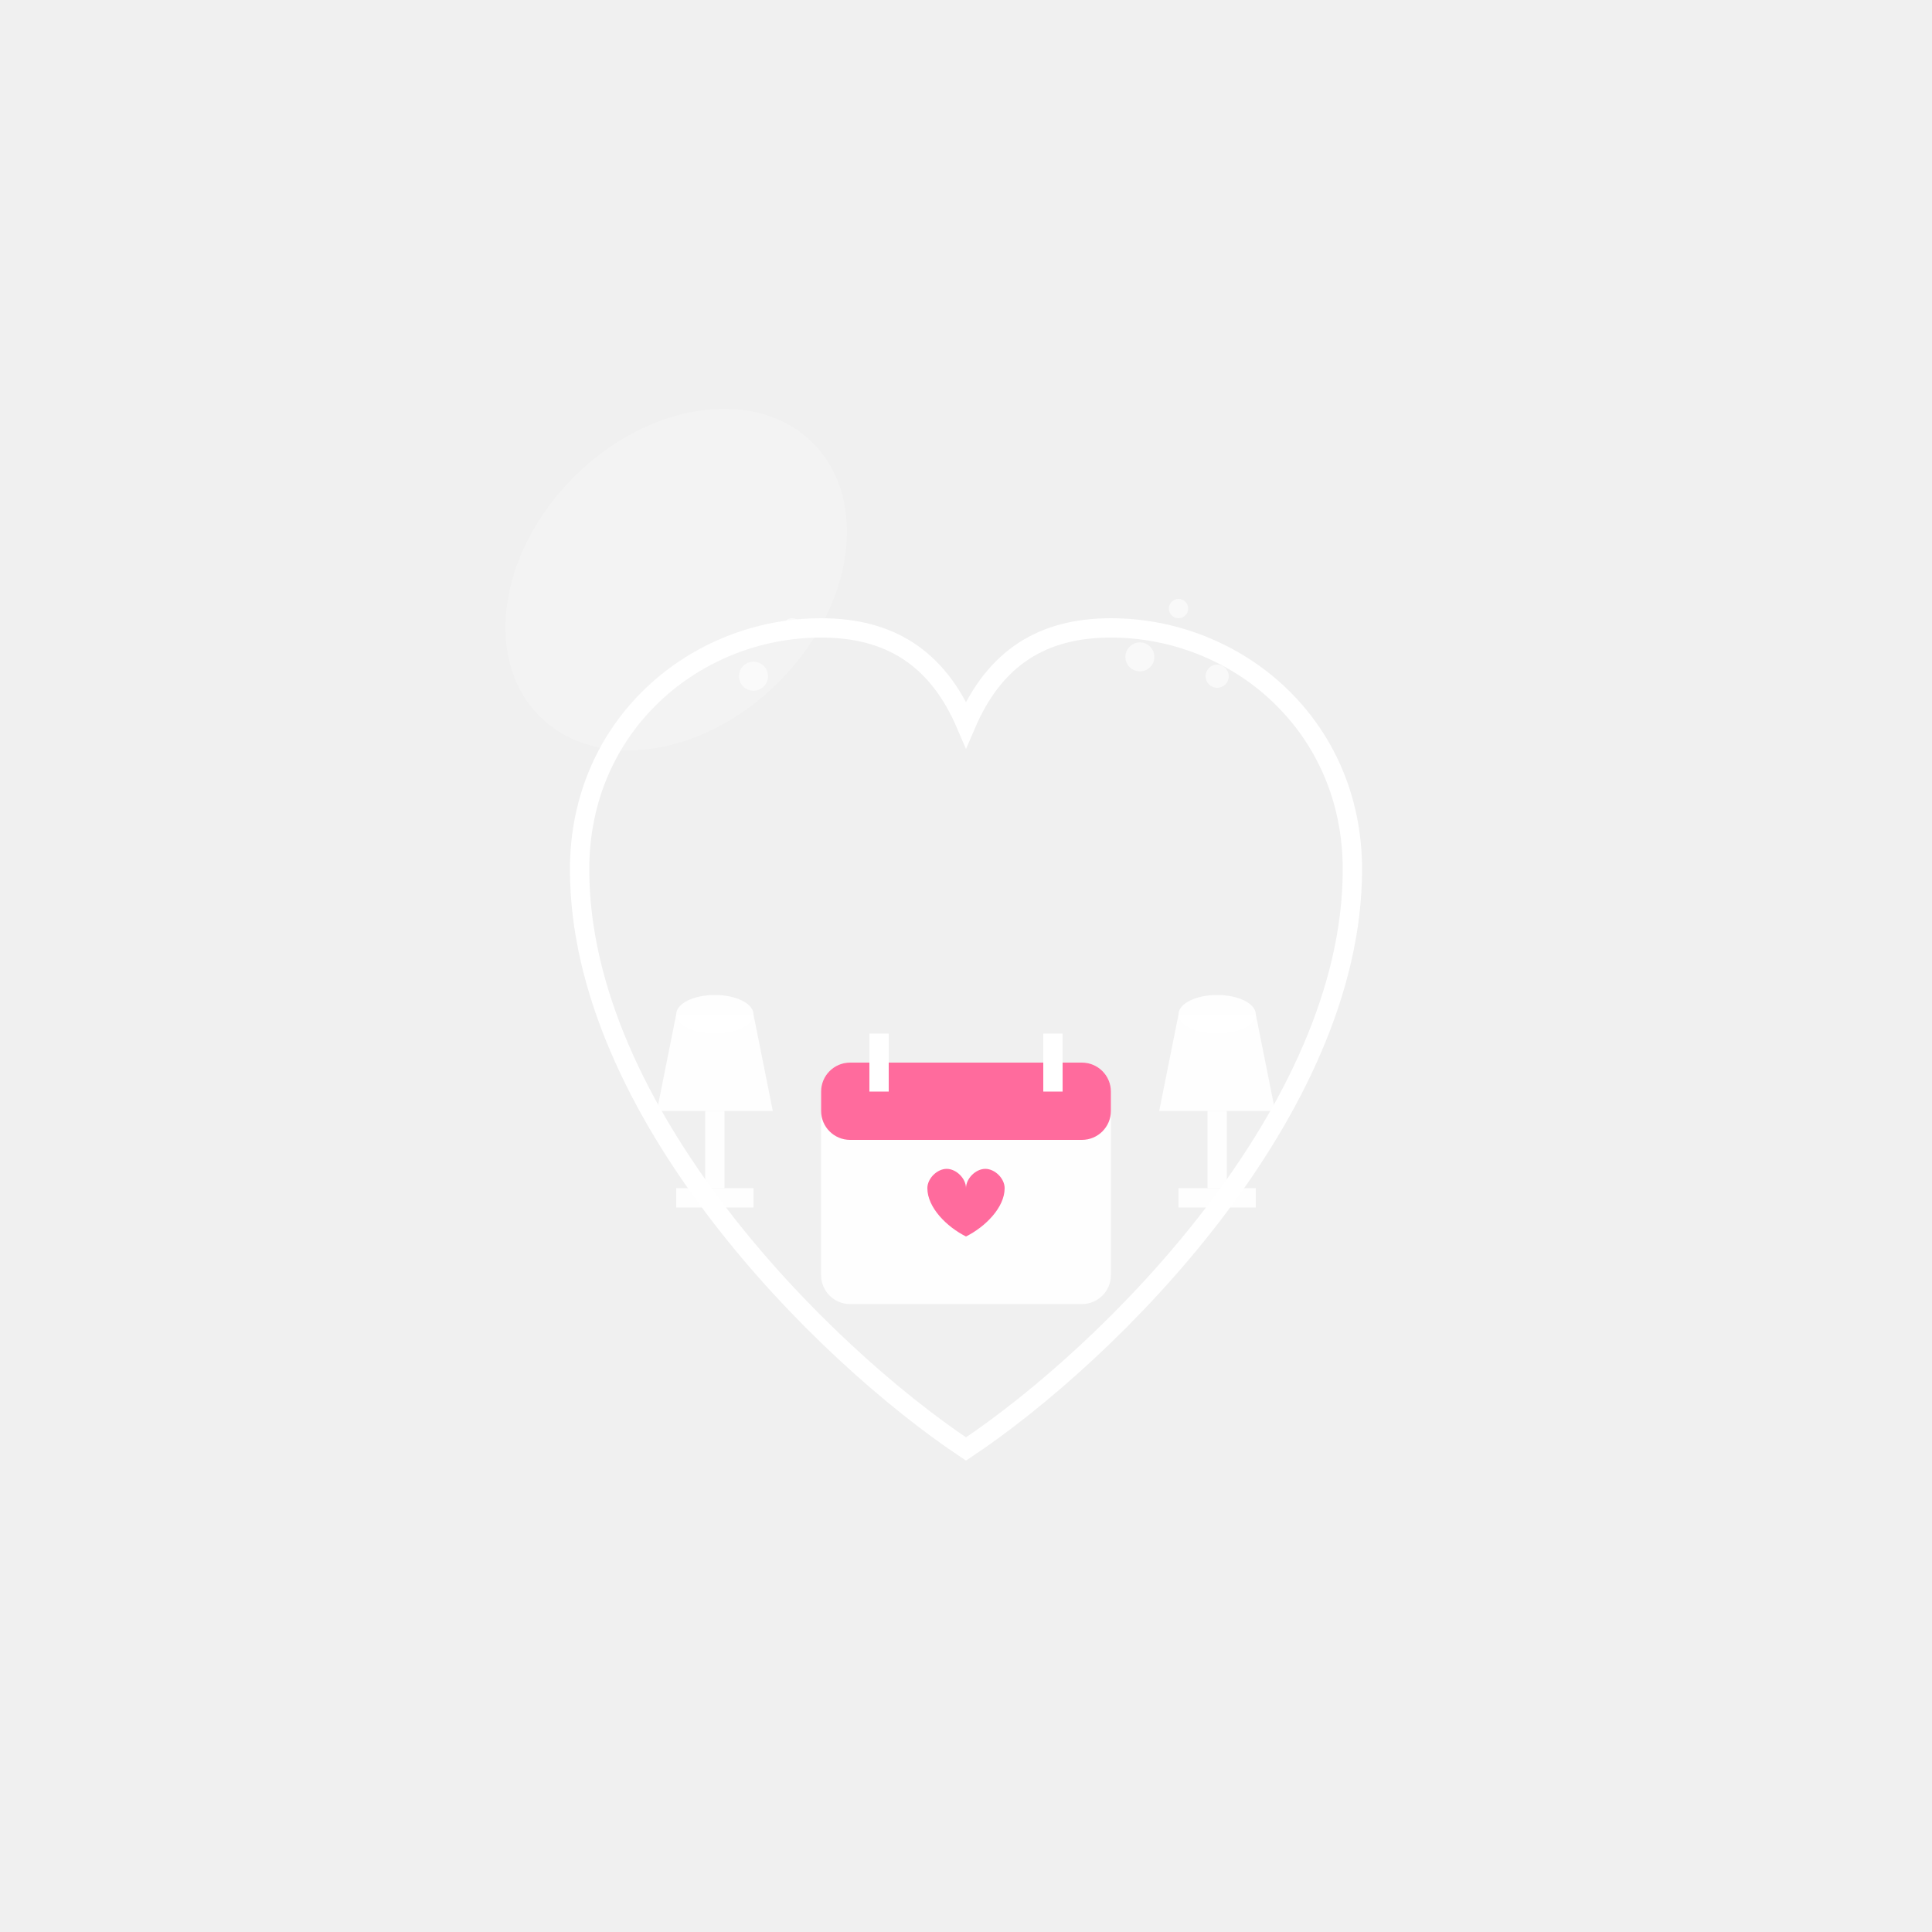
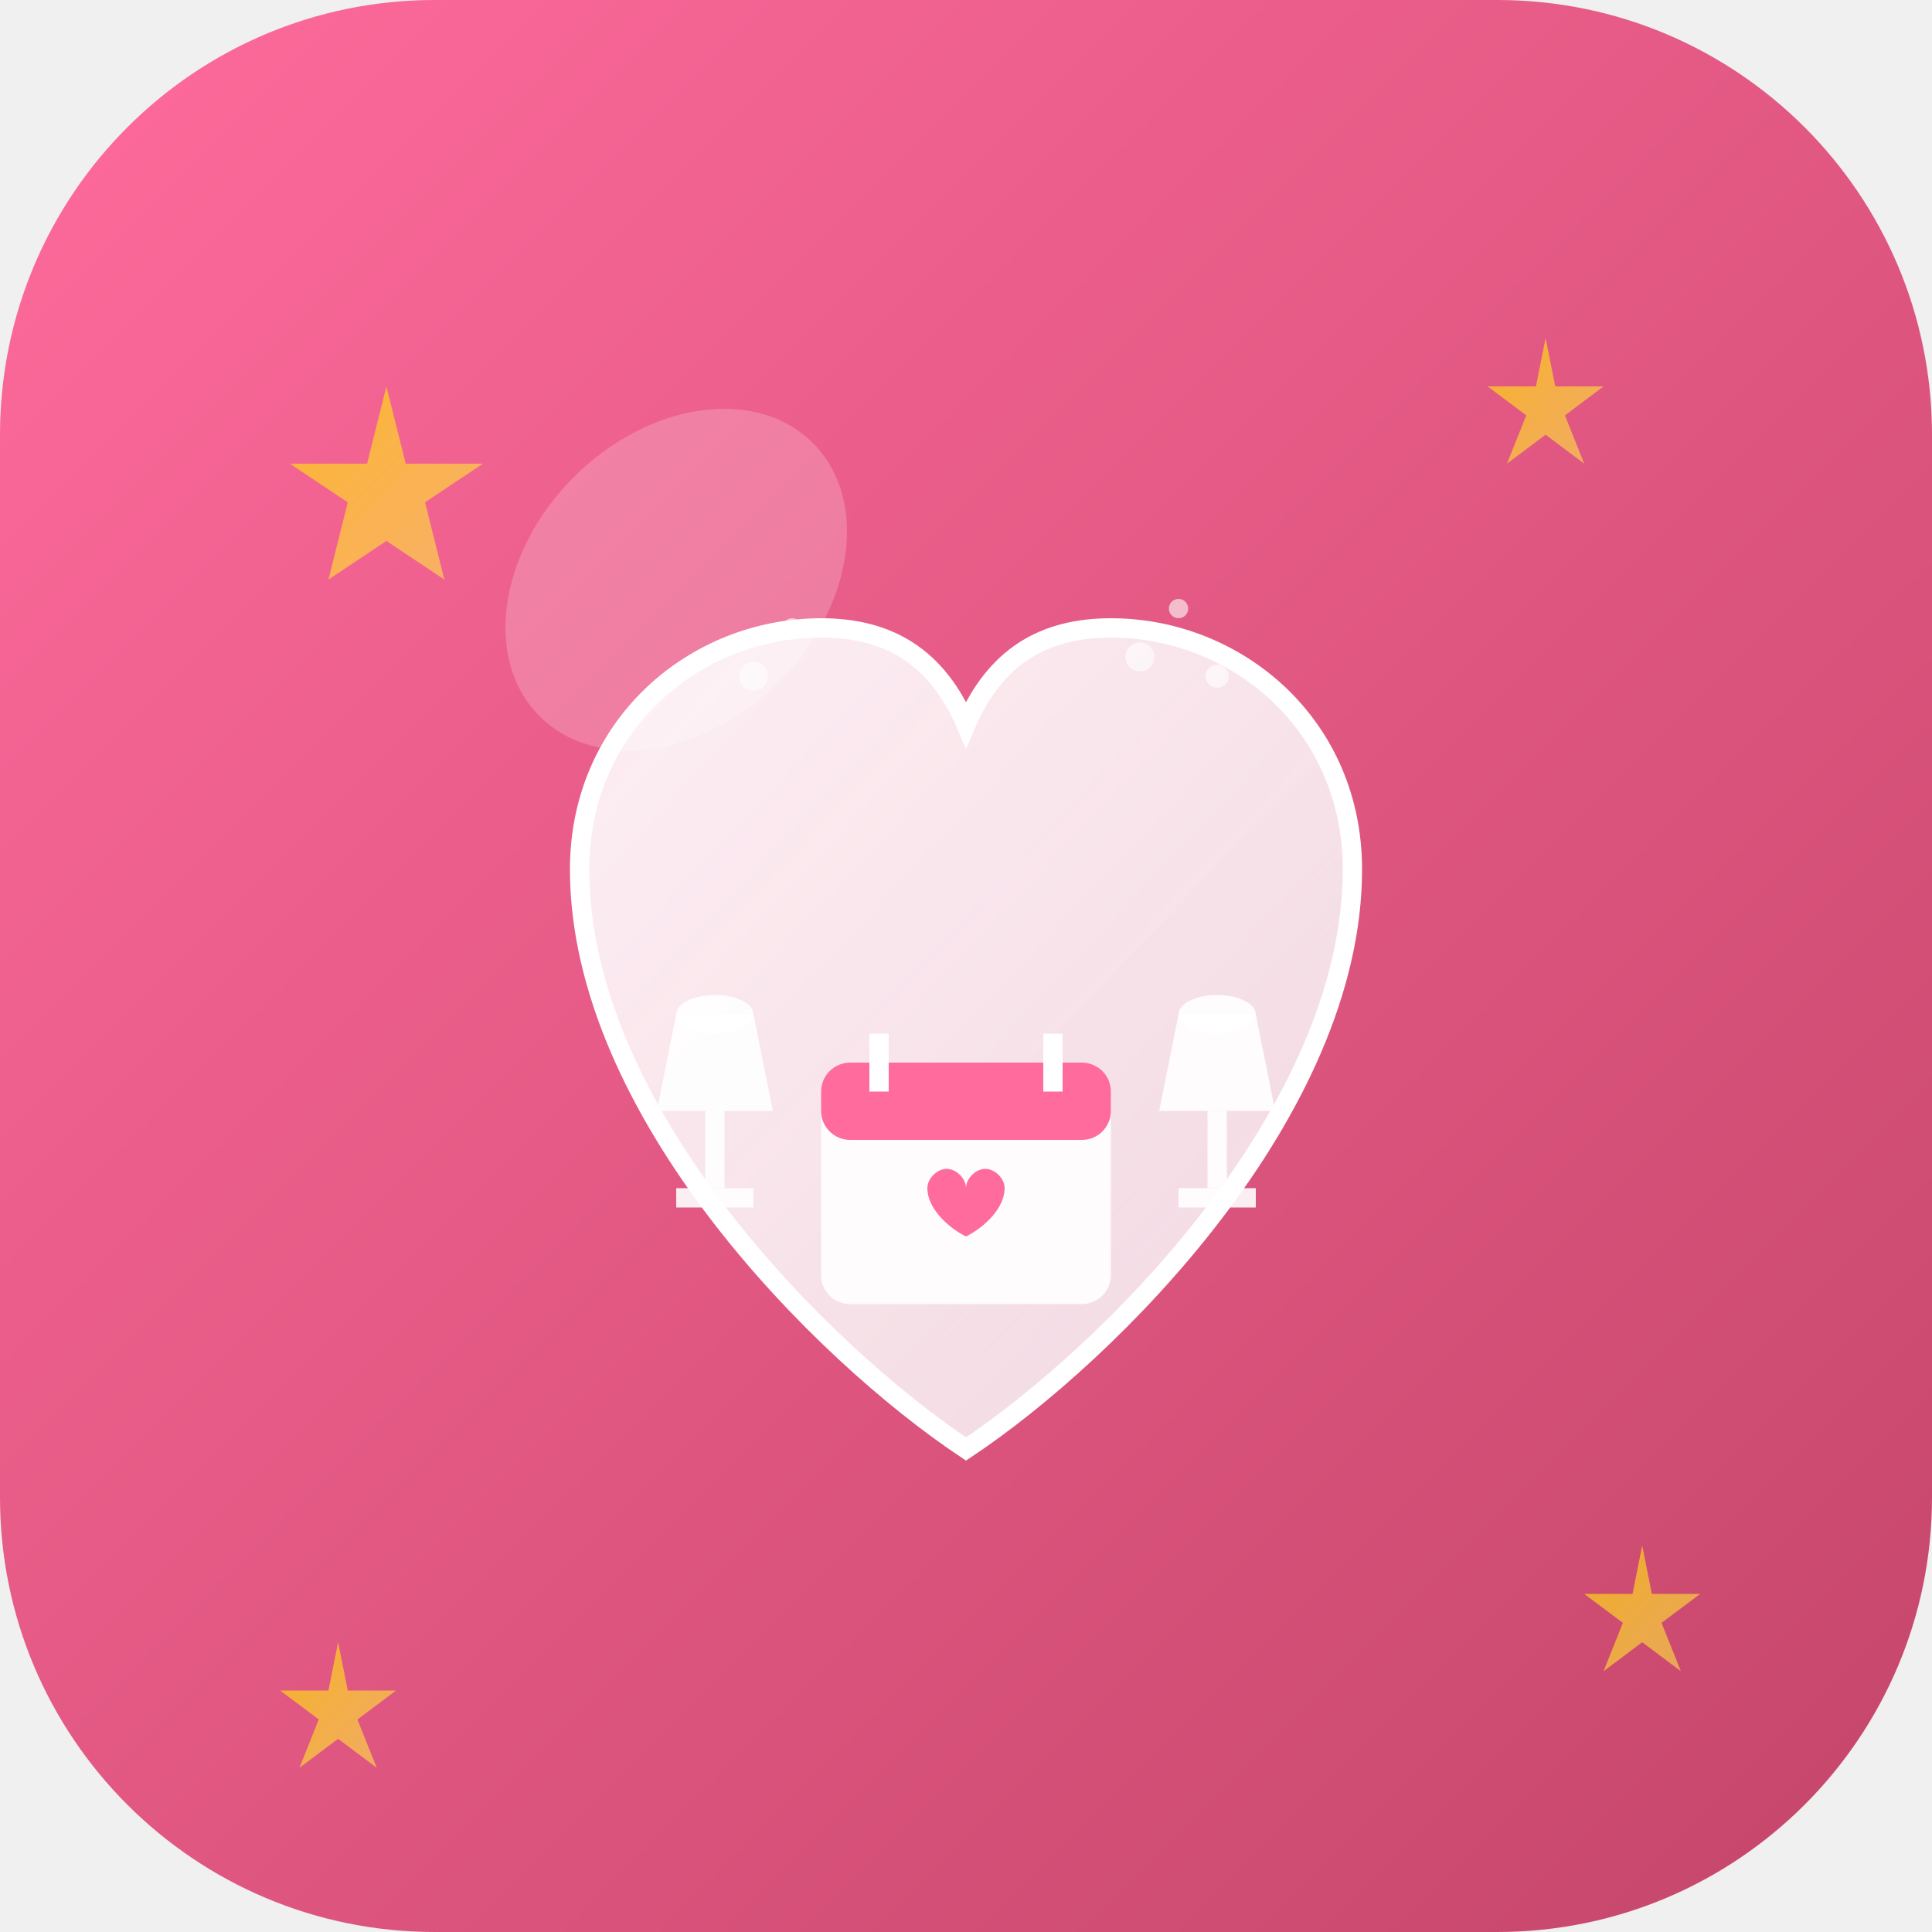
- <svg xmlns="http://www.w3.org/2000/svg" version="1.1" width="200" height="200">
-   <svg viewBox="0 0 200 200">
-     <defs>
-       <linearGradient id="SvgjsLinearGradient1009" x1="0%" y1="0%" x2="100%" y2="100%">
-         <stop offset="0%" style="stop-color:#ff6b9d;stop-opacity:1" />
-         <stop offset="100%" style="stop-color:#c44569;stop-opacity:1" />
-       </linearGradient>
-       <linearGradient id="SvgjsLinearGradient1008" x1="0%" y1="0%" x2="100%" y2="100%">
-         <stop offset="0%" style="stop-color:#ffffff;stop-opacity:0.9" />
-         <stop offset="100%" style="stop-color:#f8f9fa;stop-opacity:0.8" />
-       </linearGradient>
-       <linearGradient id="SvgjsLinearGradient1007" x1="0%" y1="0%" x2="100%" y2="100%">
-         <stop offset="0%" style="stop-color:#ffd700;stop-opacity:1" />
-         <stop offset="100%" style="stop-color:#ffed4e;stop-opacity:0.8" />
-       </linearGradient>
-     </defs>
-     <rect x="0" y="0" width="200" height="200" rx="45" ry="45" fill="url(#bgGradient)" />
-     <g fill="url(#sparkleGradient)" opacity="0.7">
-       <polygon points="40,40 42,48 50,48 44,52 46,60 40,56 34,60 36,52 30,48 38,48" />
-       <polygon points="160,35 161,40 166,40 162,43 164,48 160,45 156,48 158,43 154,40 159,40" />
-       <polygon points="170,160 171,165 176,165 172,168 174,173 170,170 166,173 168,168 164,165 169,165" />
-       <polygon points="35,170 36,175 41,175 37,178 39,183 35,180 31,183 33,178 29,175 34,175" />
-     </g>
-     <path d="M100 150 C85 140, 60 115, 60 90 C60 75, 72 65, 85 65 C92 65, 97 68, 100 75 C103 68, 108 65, 115 65 C128 65, 140 75, 140 90 C140 115, 115 140, 100 150 Z" fill="url(#heartGradient)" stroke="#ffffff" stroke-width="2" />
-     <g transform="translate(70, 80)">
-       <path d="M0 25 L8 25 L10 35 L-2 35 Z" fill="#ffffff" opacity="0.9" />
-       <ellipse cx="4" cy="25" rx="4" ry="2" fill="#ffffff" opacity="0.9" />
-       <rect x="3" y="35" width="2" height="8" fill="#ffffff" opacity="0.9" />
-       <rect x="0" y="43" width="8" height="2" fill="#ffffff" opacity="0.9" />
-       <path d="M52 25 L60 25 L62 35 L50 35 Z" fill="#ffffff" opacity="0.9" />
-       <ellipse cx="56" cy="25" rx="4" ry="2" fill="#ffffff" opacity="0.9" />
-       <rect x="55" y="35" width="2" height="8" fill="#ffffff" opacity="0.9" />
-       <rect x="52" y="43" width="8" height="2" fill="#ffffff" opacity="0.9" />
-     </g>
-     <g fill="#ffffff" opacity="0.6">
-       <circle cx="78" cy="70" r="1.5" />
-       <circle cx="82" cy="65" r="1" />
-       <circle cx="118" cy="68" r="1.5" />
-       <circle cx="122" cy="63" r="1" />
-       <circle cx="126" cy="70" r="1.2" />
-     </g>
-     <g transform="translate(85, 110)">
-       <rect x="0" y="0" width="30" height="25" rx="3" ry="3" fill="#ffffff" opacity="0.9" />
-       <rect x="0" y="0" width="30" height="8" rx="3" ry="3" fill="#ff6b9d" />
-       <rect x="5" y="-3" width="2" height="6" fill="#ffffff" />
-       <rect x="23" y="-3" width="2" height="6" fill="#ffffff" />
-       <path d="M15 18 C13 17, 11 15, 11 13 C11 12, 12 11, 13 11 C14 11, 15 12, 15 13 C15 12, 16 11, 17 11 C18 11, 19 12, 19 13 C19 15, 17 17, 15 18 Z" fill="#ff6b9d" />
-     </g>
-     <ellipse cx="70" cy="60" rx="20" ry="15" fill="#ffffff" opacity="0.2" transform="rotate(-45 70 60)" />
-   </svg>
-   <style>@media (prefers-color-scheme: light) { :root { filter: none; } }
- @media (prefers-color-scheme: dark) { :root { filter: none; } }
- </style>
+ <svg xmlns="http://www.w3.org/2000/svg" viewBox="0 0 200 200">
+   <defs>
+     <linearGradient id="bgGradient" x1="0%" y1="0%" x2="100%" y2="100%">
+       <stop offset="0%" style="stop-color:#ff6b9d;stop-opacity:1" />
+       <stop offset="100%" style="stop-color:#c44569;stop-opacity:1" />
+     </linearGradient>
+     <linearGradient id="heartGradient" x1="0%" y1="0%" x2="100%" y2="100%">
+       <stop offset="0%" style="stop-color:#ffffff;stop-opacity:0.9" />
+       <stop offset="100%" style="stop-color:#f8f9fa;stop-opacity:0.8" />
+     </linearGradient>
+     <linearGradient id="sparkleGradient" x1="0%" y1="0%" x2="100%" y2="100%">
+       <stop offset="0%" style="stop-color:#ffd700;stop-opacity:1" />
+       <stop offset="100%" style="stop-color:#ffed4e;stop-opacity:0.8" />
+     </linearGradient>
+   </defs>
+   <rect x="0" y="0" width="200" height="200" rx="45" ry="45" fill="url(#bgGradient)" />
+   <g fill="url(#sparkleGradient)" opacity="0.7">
+     <polygon points="40,40 42,48 50,48 44,52 46,60 40,56 34,60 36,52 30,48 38,48" />
+     <polygon points="160,35 161,40 166,40 162,43 164,48 160,45 156,48 158,43 154,40 159,40" />
+     <polygon points="170,160 171,165 176,165 172,168 174,173 170,170 166,173 168,168 164,165 169,165" />
+     <polygon points="35,170 36,175 41,175 37,178 39,183 35,180 31,183 33,178 29,175 34,175" />
+   </g>
+   <path d="M100 150 C85 140, 60 115, 60 90 C60 75, 72 65, 85 65 C92 65, 97 68, 100 75 C103 68, 108 65, 115 65 C128 65, 140 75, 140 90 C140 115, 115 140, 100 150 Z" fill="url(#heartGradient)" stroke="#ffffff" stroke-width="2" />
+   <g transform="translate(70, 80)">
+     <path d="M0 25 L8 25 L10 35 L-2 35 Z" fill="#ffffff" opacity="0.9" />
+     <ellipse cx="4" cy="25" rx="4" ry="2" fill="#ffffff" opacity="0.9" />
+     <rect x="3" y="35" width="2" height="8" fill="#ffffff" opacity="0.9" />
+     <rect x="0" y="43" width="8" height="2" fill="#ffffff" opacity="0.9" />
+     <path d="M52 25 L60 25 L62 35 L50 35 Z" fill="#ffffff" opacity="0.9" />
+     <ellipse cx="56" cy="25" rx="4" ry="2" fill="#ffffff" opacity="0.9" />
+     <rect x="55" y="35" width="2" height="8" fill="#ffffff" opacity="0.9" />
+     <rect x="52" y="43" width="8" height="2" fill="#ffffff" opacity="0.9" />
+   </g>
+   <g fill="#ffffff" opacity="0.6">
+     <circle cx="78" cy="70" r="1.5" />
+     <circle cx="82" cy="65" r="1" />
+     <circle cx="118" cy="68" r="1.5" />
+     <circle cx="122" cy="63" r="1" />
+     <circle cx="126" cy="70" r="1.2" />
+   </g>
+   <g transform="translate(85, 110)">
+     <rect x="0" y="0" width="30" height="25" rx="3" ry="3" fill="#ffffff" opacity="0.9" />
+     <rect x="0" y="0" width="30" height="8" rx="3" ry="3" fill="#ff6b9d" />
+     <rect x="5" y="-3" width="2" height="6" fill="#ffffff" />
+     <rect x="23" y="-3" width="2" height="6" fill="#ffffff" />
+     <path d="M15 18 C13 17, 11 15, 11 13 C11 12, 12 11, 13 11 C14 11, 15 12, 15 13 C15 12, 16 11, 17 11 C18 11, 19 12, 19 13 C19 15, 17 17, 15 18 Z" fill="#ff6b9d" />
+   </g>
+   <ellipse cx="70" cy="60" rx="20" ry="15" fill="#ffffff" opacity="0.2" transform="rotate(-45 70 60)" />
</svg>
